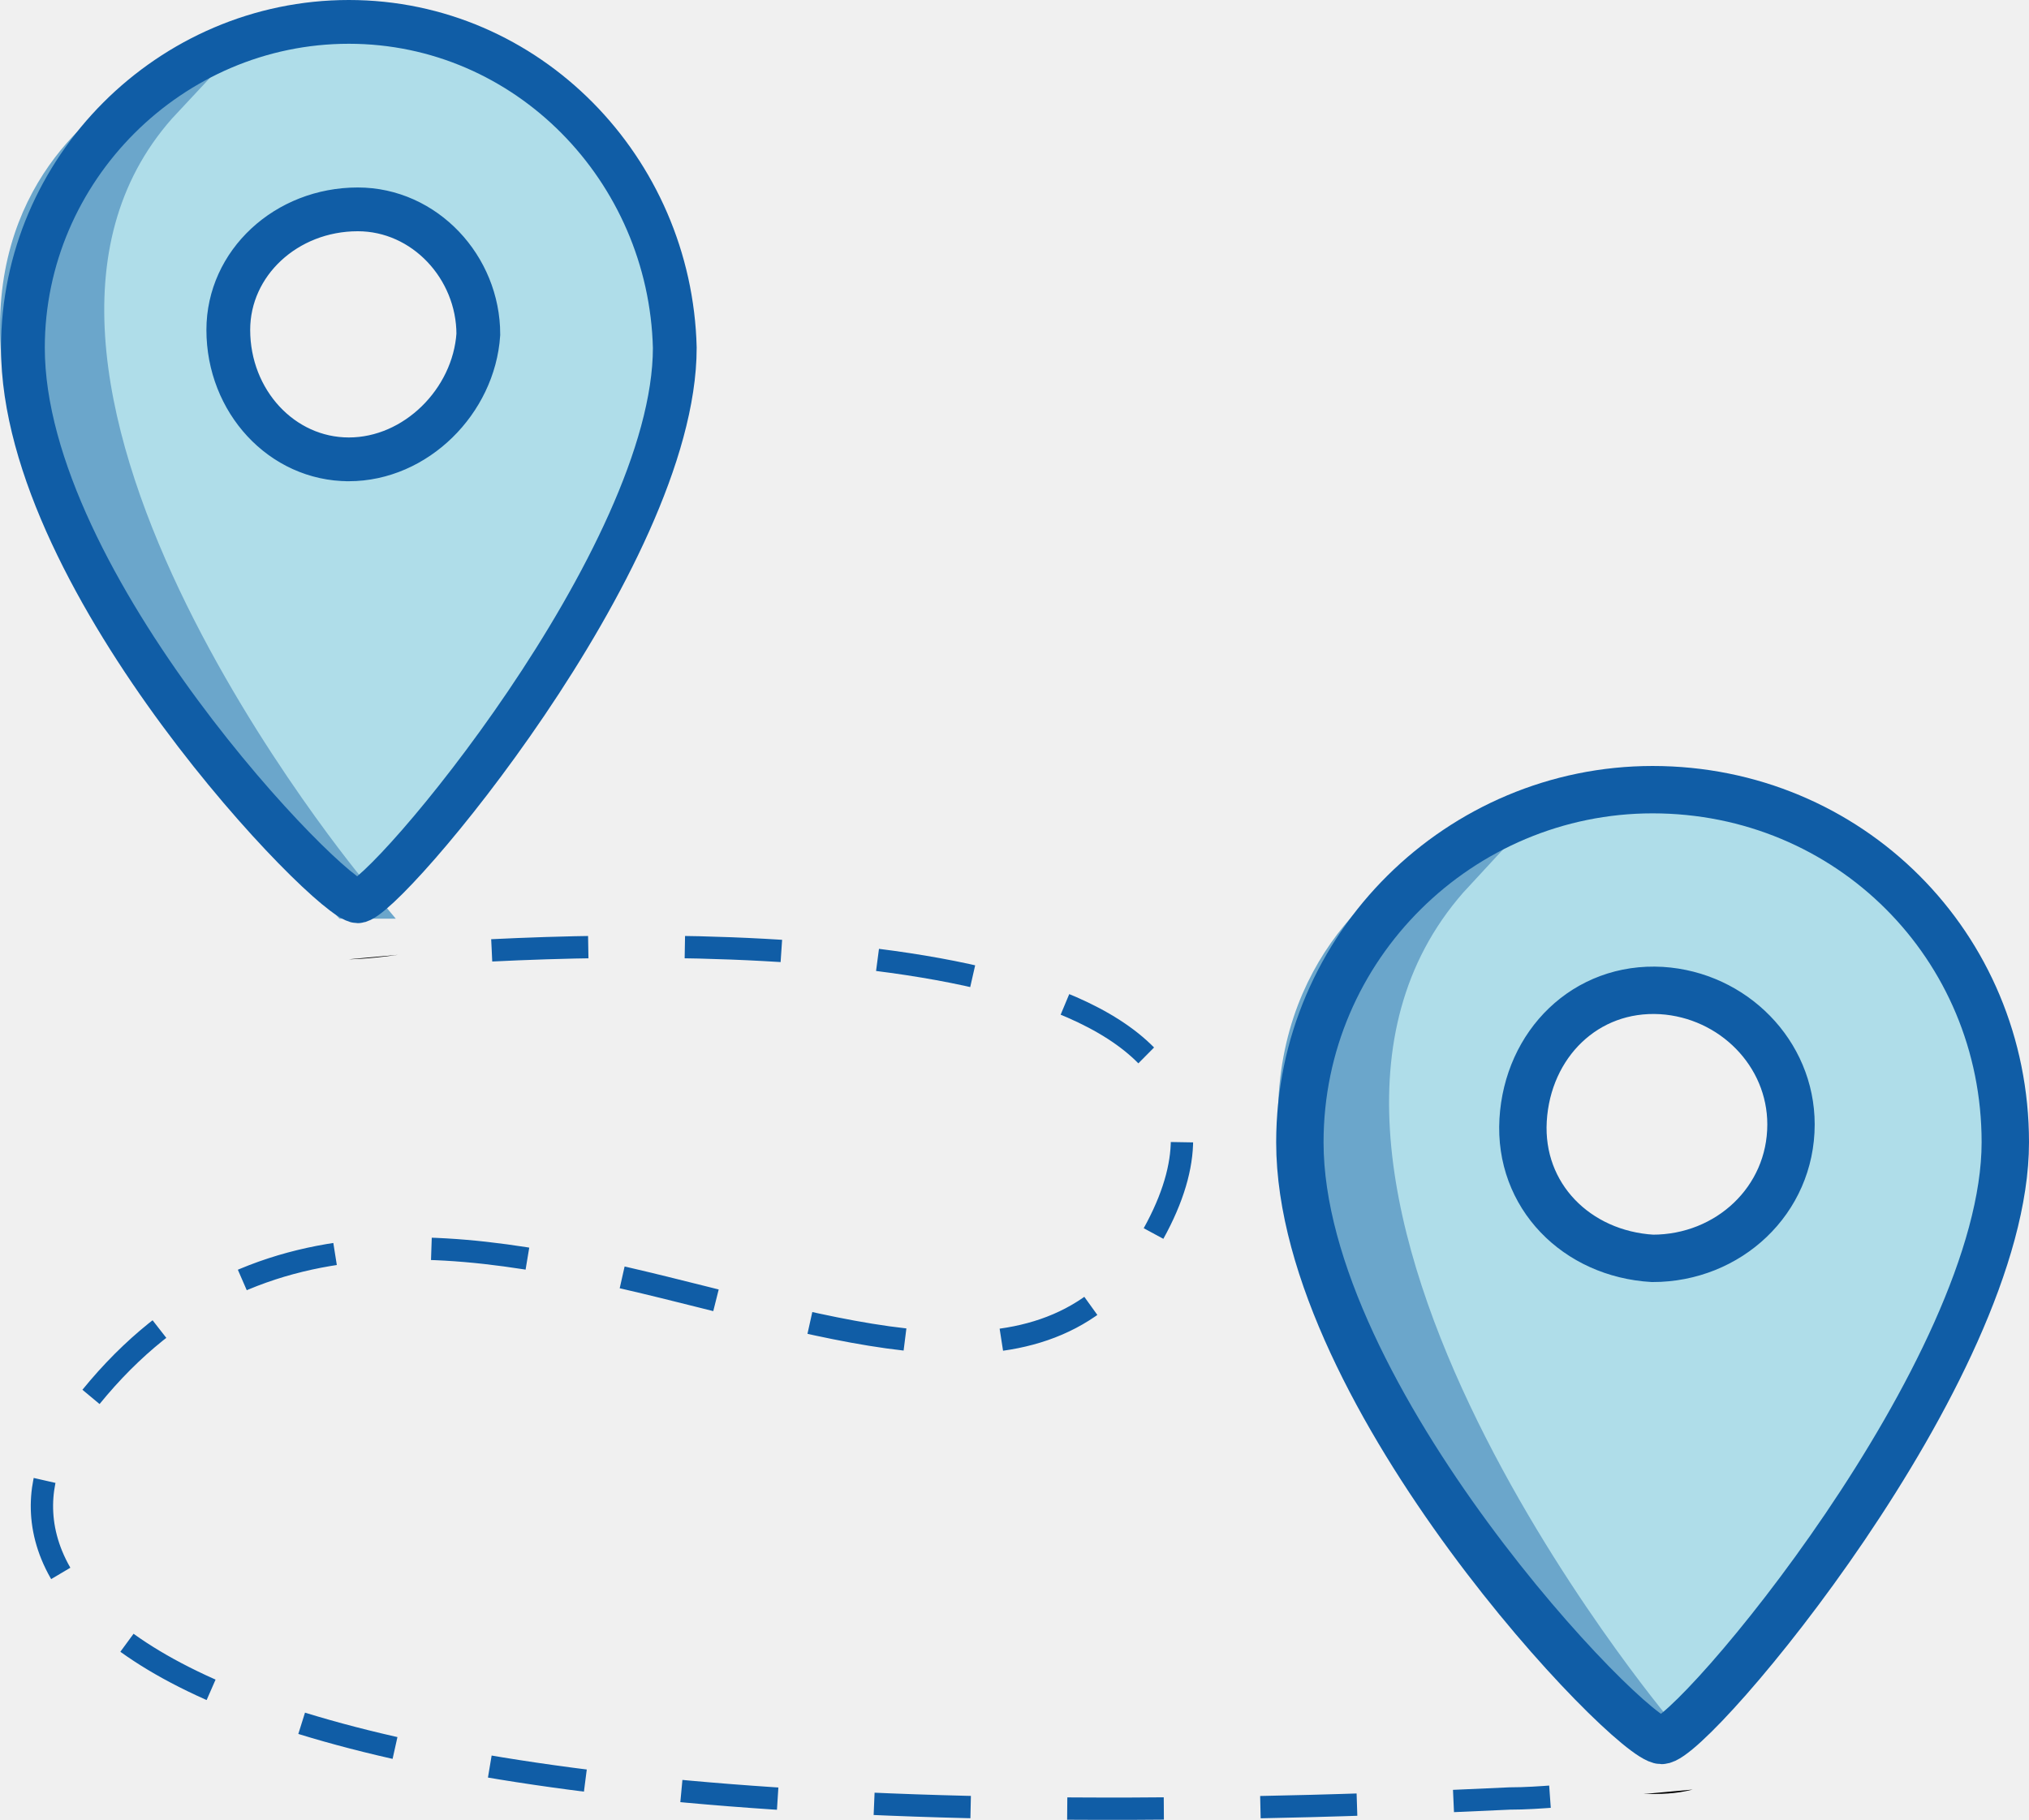
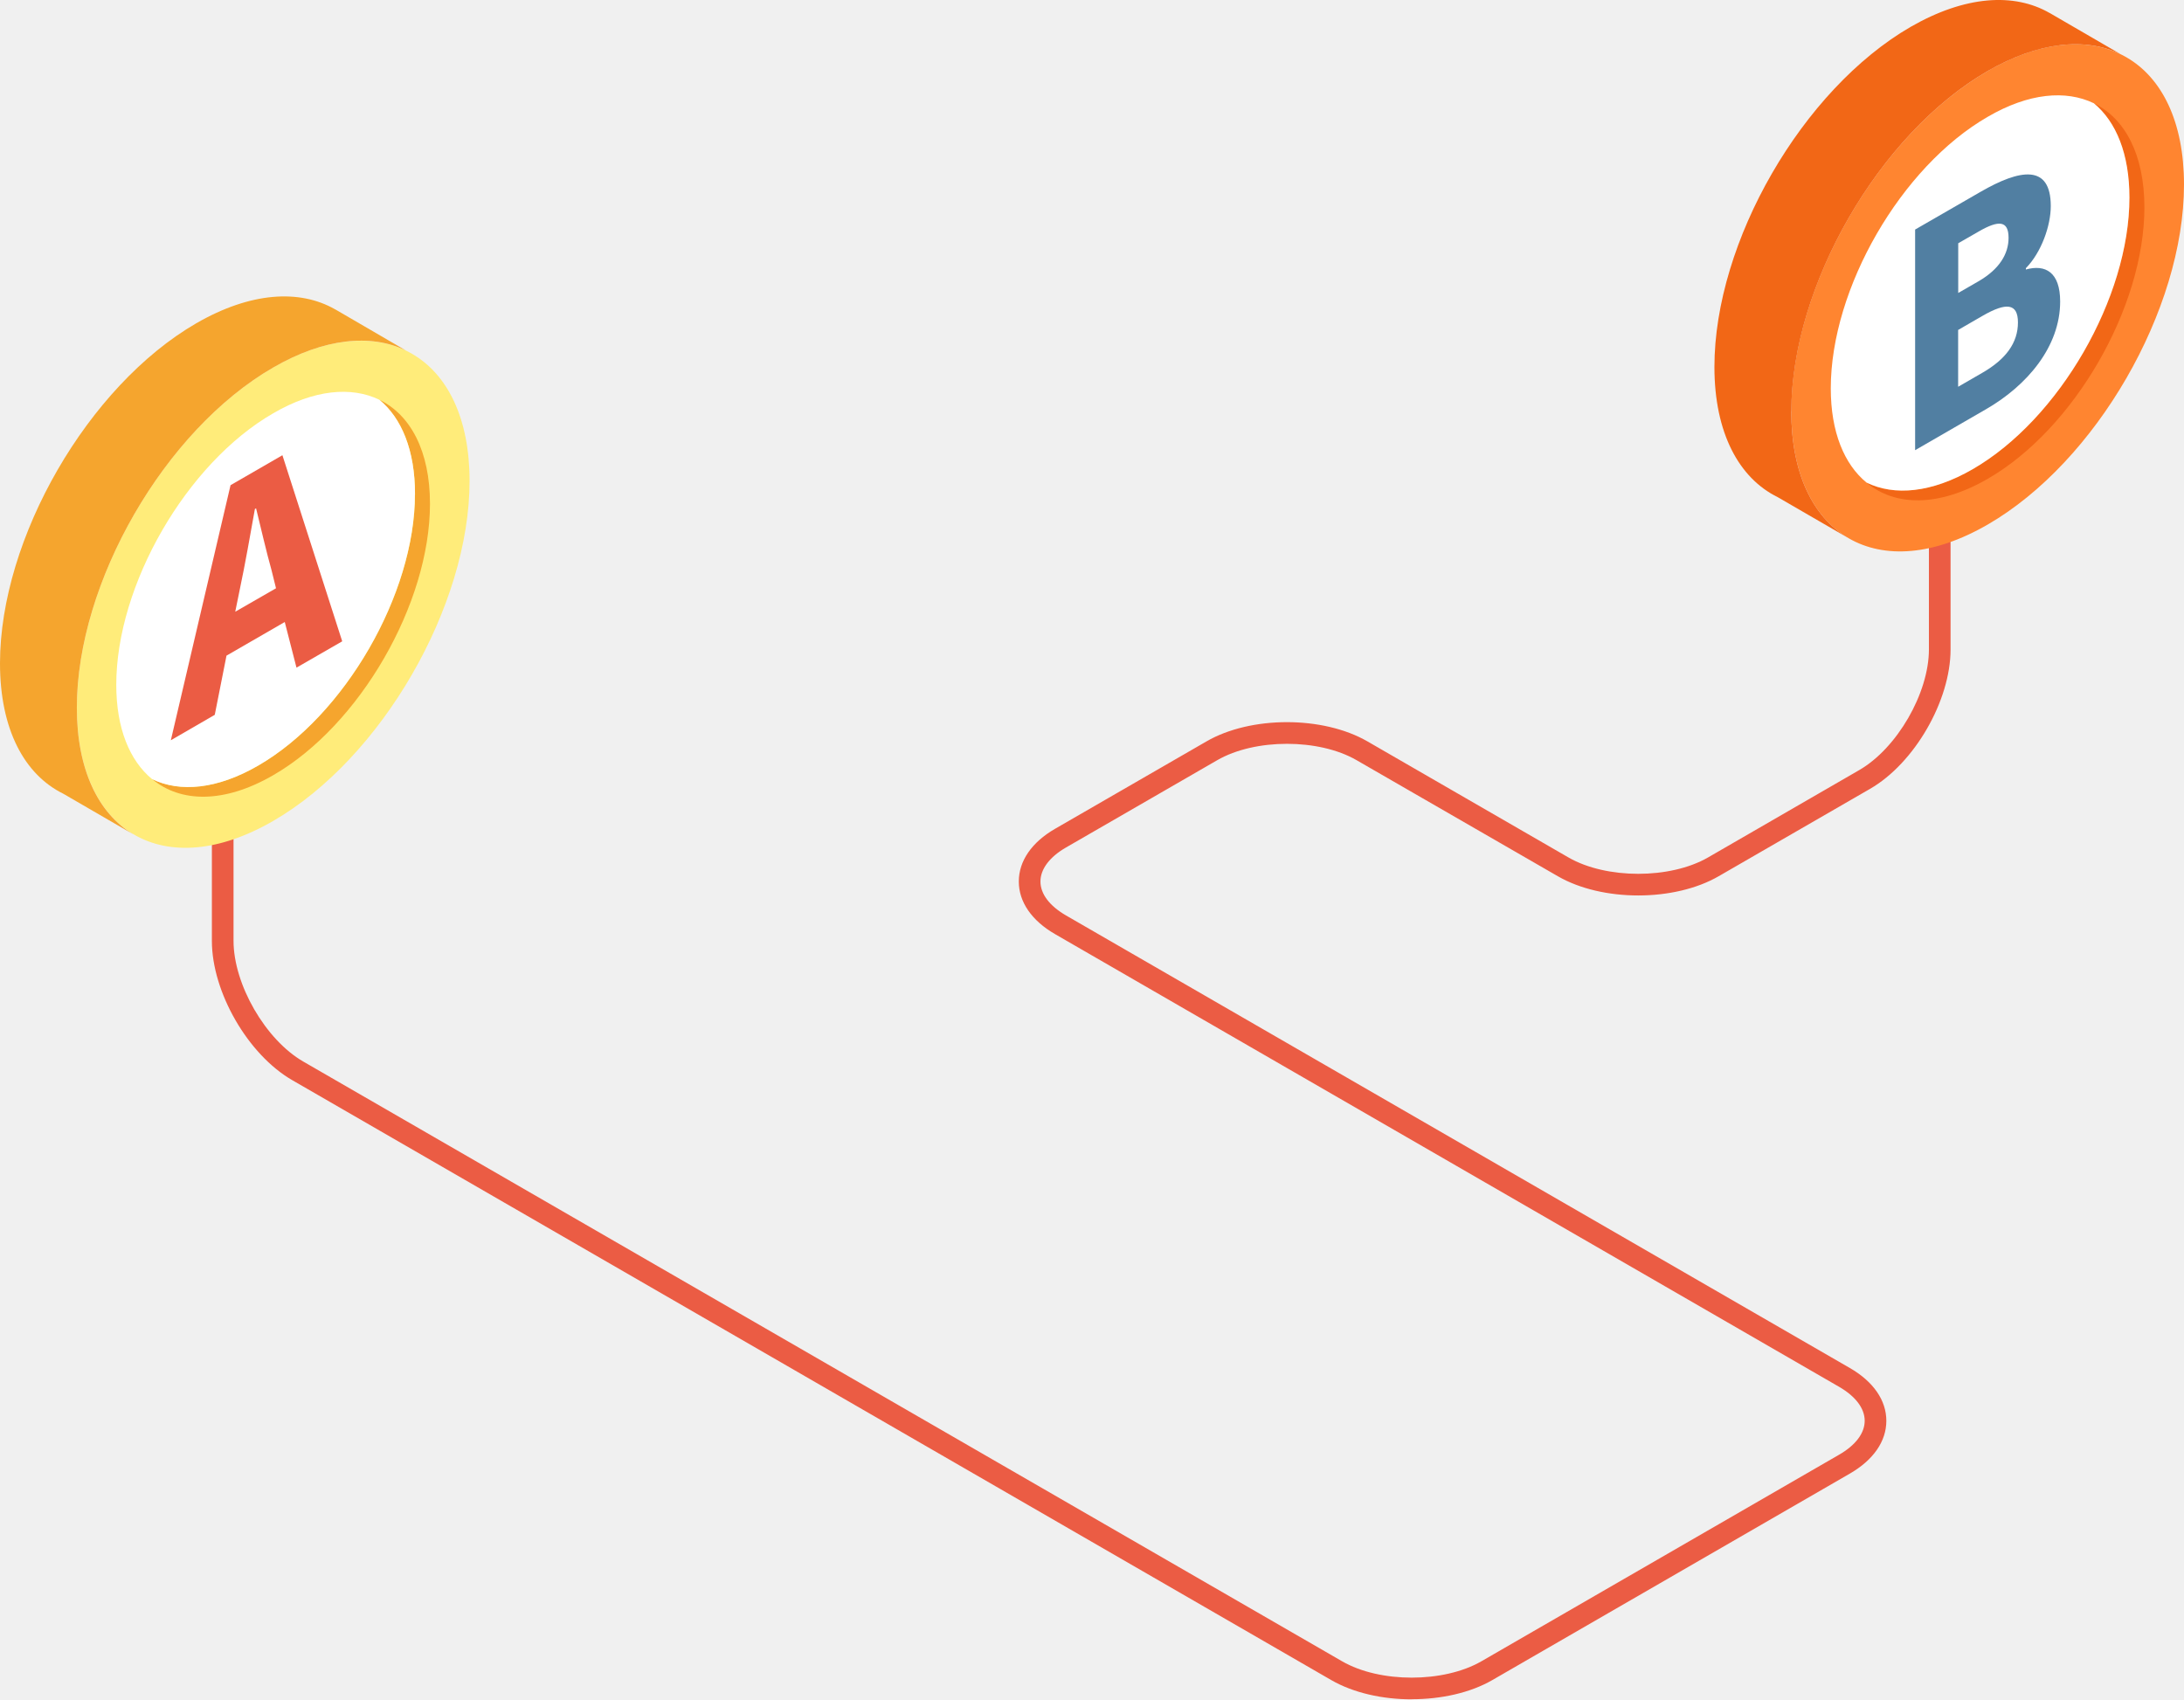
- <svg xmlns="http://www.w3.org/2000/svg" xml:space="preserve" viewBox="0 0 500 448.572">
-   <path fill="#afdde9" d="M83.765 8.695c-41.81 3.3-74.817 39.61-71.517 81.42 2.2 57.213 75.918 130.93 82.52 130.93 6.601 0 70.416-85.82 68.216-136.432-1.1-41.81-36.309-75.918-79.219-75.918zm4.401 105.625c-16.504 1.1-30.807-12.103-31.907-28.607-1.1-16.504 12.103-30.807 28.606-31.908 16.504-1.1 30.808 12.103 31.908 28.607 0 16.504-12.103 30.808-28.607 31.908z" />
-   <path fill="#6ba6cb" stroke="#6ba6cb" stroke-miterlimit="10" stroke-width="10.788" d="M85.966 221.045S-22.96 91.215 39.755 24.098c0 0-102.324 42.91 46.21 196.947z" />
-   <path fill="none" stroke="#105da6" stroke-miterlimit="10" stroke-width="10.788" d="M85.966 5.394c-44.01 0-80.32 36.309-80.32 80.319 0 58.314 75.919 136.432 82.52 136.432 6.602 0 78.119-84.72 78.119-136.432-1.1-44.01-36.309-80.319-80.32-80.319zm0 107.826c-16.504 0-29.707-14.304-29.707-31.908 0-16.504 14.303-29.707 31.907-29.707 16.504 0 29.707 14.303 29.707 30.807-1.1 16.504-15.403 30.808-31.907 30.808 0 0-1.1 0 0 0z" />
-   <path fill="#afdde9" d="M406.141 197.94c-46.21 3.3-81.419 41.81-78.118 88.02 2.2 61.615 82.52 141.934 89.121 140.834 6.602-1.1 75.918-93.522 73.717-147.435-1.1-45.11-38.509-82.52-84.72-81.42zm3.301 113.326c-17.604 1.1-33.008-13.203-34.108-30.807-1.1-17.604 13.203-33.008 30.807-34.108 17.605-1.1 33.008 13.203 34.108 30.807 1.1 18.705-13.203 33.008-30.807 34.108z" />
-   <path fill="#6ba6cb" stroke="#6ba6cb" stroke-miterlimit="10" stroke-width="11.676" d="M407.242 427.894S289.514 288.16 357.73 214.444c0 0-110.026 46.21 49.512 213.45z" />
-   <path fill="none" stroke="#105da6" stroke-miterlimit="10" stroke-width="11.676" d="M407.242 194.639c-47.312 0-86.92 38.509-86.92 86.92 0 62.715 81.418 147.435 89.12 147.435 7.702 0 84.72-91.321 84.72-147.435 0-48.411-38.509-86.92-86.92-86.92zm0 115.527c-18.705-1.1-33.008-15.404-31.908-34.108 1.1-18.704 15.404-33.008 34.108-31.908 17.604 1.1 31.908 15.404 31.908 33.008 0 18.705-15.404 33.008-34.108 33.008z" />
-   <path d="M85.966 236.449s4.4 0 12.103-1.1" />
-   <path fill="none" stroke="#105da6" stroke-dasharray="23.803 23.803" stroke-miterlimit="10" stroke-width="5.501" d="M121.174 234.248c67.116-3.3 200.247-1.1 163.939 68.216-45.11 86.92-189.245-63.815-268.464 49.512-20.905 29.707-9.902 108.926 355.384 91.322 7.702 0 15.404-1.1 22.006-1.1" />
-   <path d="M405.041 442.197c4.401 0 7.702 0 12.103-1.1" />
+ <svg xmlns="http://www.w3.org/2000/svg" viewBox="0 0 24.213 18.839">
+   <path fill="#eb5c44" d="M15.651 18.84c-.323 0-.646-.071-.893-.214l-11.517-6.65c-.492-.283-.892-.977-.892-1.545V8.87a.12.12 0 11.24 0v1.56c0 .484.354 1.097.773 1.339l11.517 6.649c.418.242 1.126.242 1.545 0l3.965-2.29c.183-.105.284-.239.284-.376 0-.138-.101-.271-.284-.377l-8.691-5.018c-.26-.15-.403-.357-.403-.584 0-.227.143-.435.403-.585l1.677-.968c.492-.285 1.293-.285 1.786 0l2.229 1.287c.419.241 1.126.241 1.545 0l1.677-.969c.42-.242.773-.854.773-1.338V5.64a.12.12 0 01.24 0V7.2c0 .568-.4 1.262-.893 1.546l-1.677.968c-.492.285-1.293.285-1.785 0l-2.23-1.286c-.418-.242-1.126-.242-1.545 0l-1.677.968c-.182.105-.283.24-.283.377s.1.27.283.376l8.691 5.018c.26.15.404.358.404.585 0 .227-.143.434-.404.585l-3.965 2.29c-.246.142-.57.212-.893.212z" />
+   <path fill="#ffec7a" d="M5.206 5.332c0 1.388-.976 3.076-2.178 3.77-1.202.695-2.176.131-2.176-1.257 0-1.389.974-3.076 2.176-3.77 1.202-.694 2.178-.132 2.178 1.257z" />
+   <path fill="#f5a52e" d="M.852 7.845c0-1.389.974-3.076 2.176-3.77.567-.328 1.084-.376 1.471-.19l-.782-.455h-.001c-.395-.226-.938-.193-1.54.154C.977 4.278 0 5.967 0 7.354 0 8.087.271 8.588.702 8.8l.776.45c-.387-.231-.626-.715-.626-1.404z" />
+   <path fill="#f5a52e" d="M4.767 5.585c0 1.108-.779 2.457-1.739 3.01-.541.313-1.024.307-1.342.042.31.151.722.114 1.176-.149.96-.554 1.739-1.902 1.739-3.01 0-.485-.148-.842-.395-1.046.345.167.561.569.561 1.153z" />
+   <path fill="#fff" d="M4.6 5.478c0 1.108-.778 2.456-1.738 3.01-.454.263-.867.3-1.176.15-.248-.205-.397-.562-.397-1.046 0-1.109.78-2.457 1.74-3.01.453-.264.866-.3 1.177-.15.247.204.395.561.395 1.046z" />
+   <path fill="#eb5c44" d="M2.556 5.379l.575-.332.663 2.063-.507.292-.13-.506-.646.373-.13.656-.487.282zm.052 1.403l.452-.26-.049-.198c-.059-.21-.117-.465-.172-.688l-.013.007c-.052.289-.107.606-.166.884z" />
+   <path fill="#ff8530" d="M24.213 2.046c0 1.388-.975 3.076-2.177 3.77-1.202.695-2.177.13-2.177-1.257 0-1.389.975-3.077 2.177-3.771s2.177-.132 2.177 1.258z" />
+   <path fill="#f26716" d="M19.86 4.56c0-1.39.974-3.078 2.176-3.772.567-.327 1.084-.375 1.47-.19l-.782-.454h-.001c-.394-.227-.937-.193-1.539.153-1.201.694-2.177 2.383-2.177 3.771 0 .731.272 1.233.702 1.444l.777.45c-.387-.23-.627-.714-.627-1.403z" />
+   <path fill="#f26716" d="M23.774 2.299c0 1.108-.778 2.457-1.738 3.01-.542.313-1.024.307-1.343.042.31.151.722.113 1.176-.149.96-.554 1.739-1.902 1.739-3.01 0-.485-.147-.842-.395-1.047.346.167.561.57.561 1.154z" />
+   <path fill="#fff" d="M23.608 2.191c0 1.108-.778 2.457-1.738 3.011-.454.262-.867.3-1.177.148-.247-.203-.396-.56-.396-1.044 0-1.11.78-2.458 1.74-3.011.453-.264.866-.3 1.177-.15.247.205.394.562.394 1.046z" />
+   <path fill="#517fa2" d="M21.232 2.545l.725-.418c.438-.253.779-.311.779.158 0 .217-.104.513-.276.688v.015c.215-.06.38.028.38.355 0 .499-.364.93-.822 1.194l-.786.454zm.702.574c.234-.135.334-.306.334-.482 0-.191-.107-.2-.33-.071l-.228.131v.551zm.045 1.013c.26-.15.393-.332.393-.557 0-.214-.13-.225-.393-.073l-.27.156v.63z" />
</svg>
